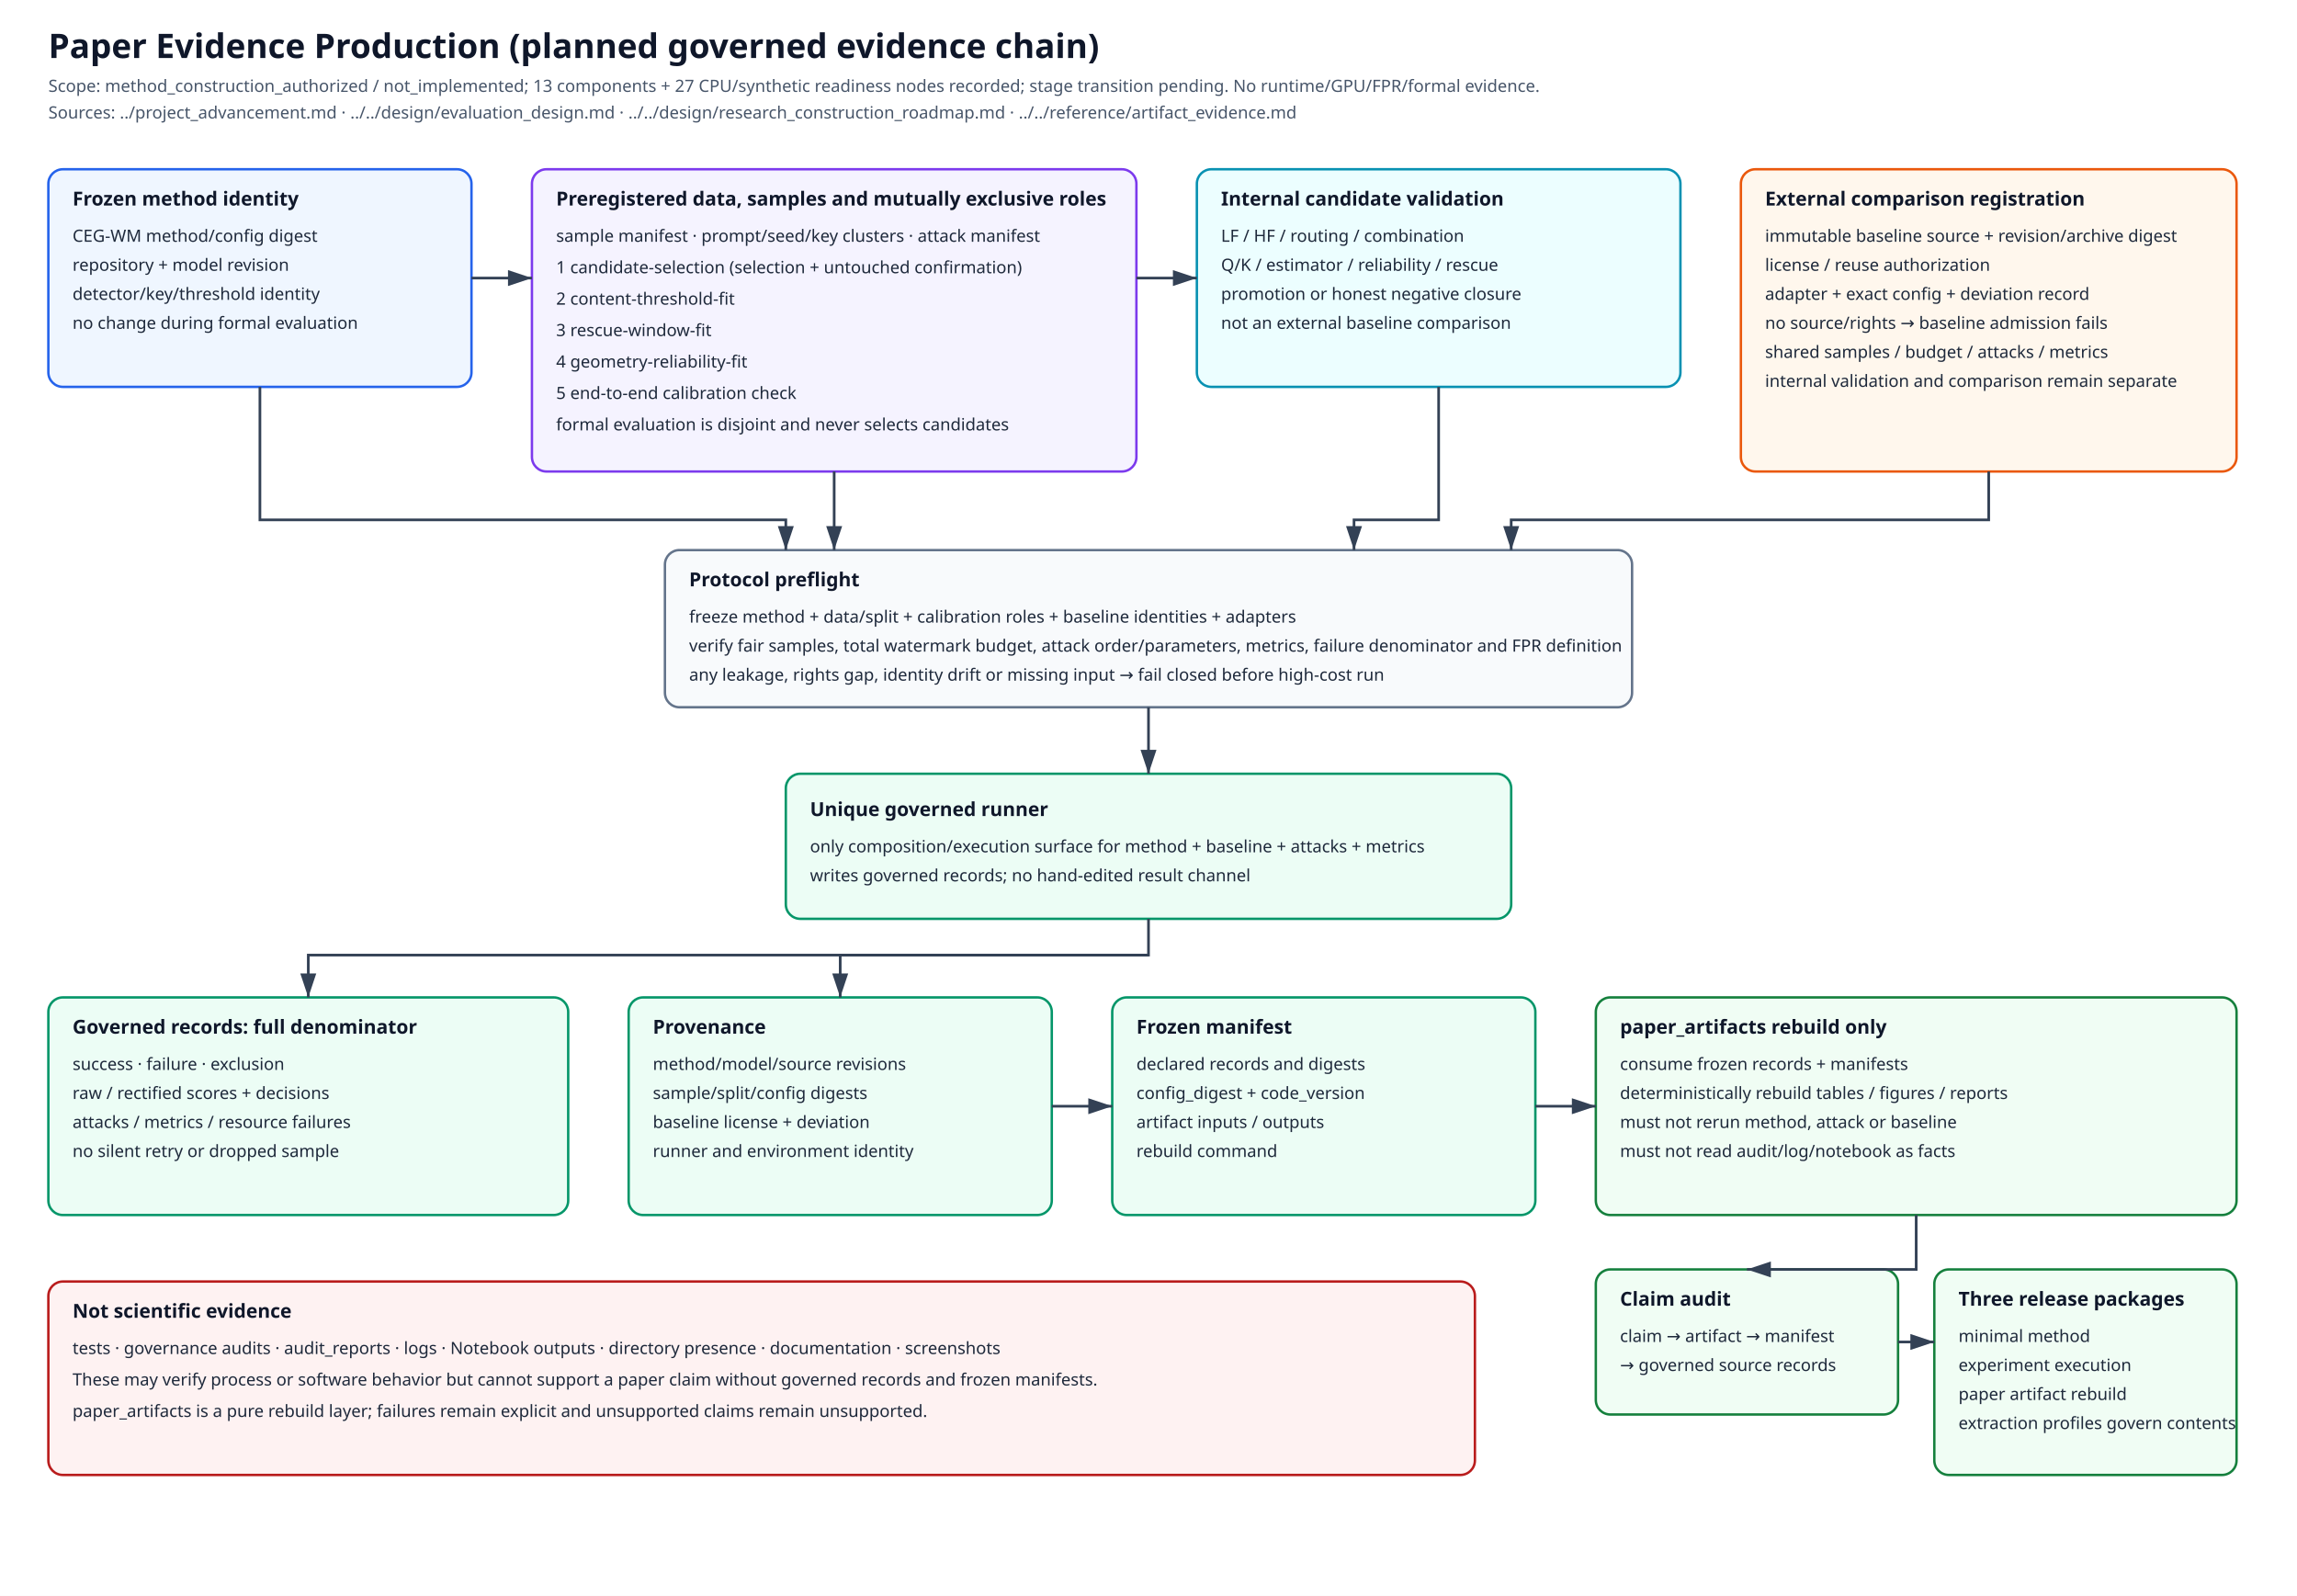
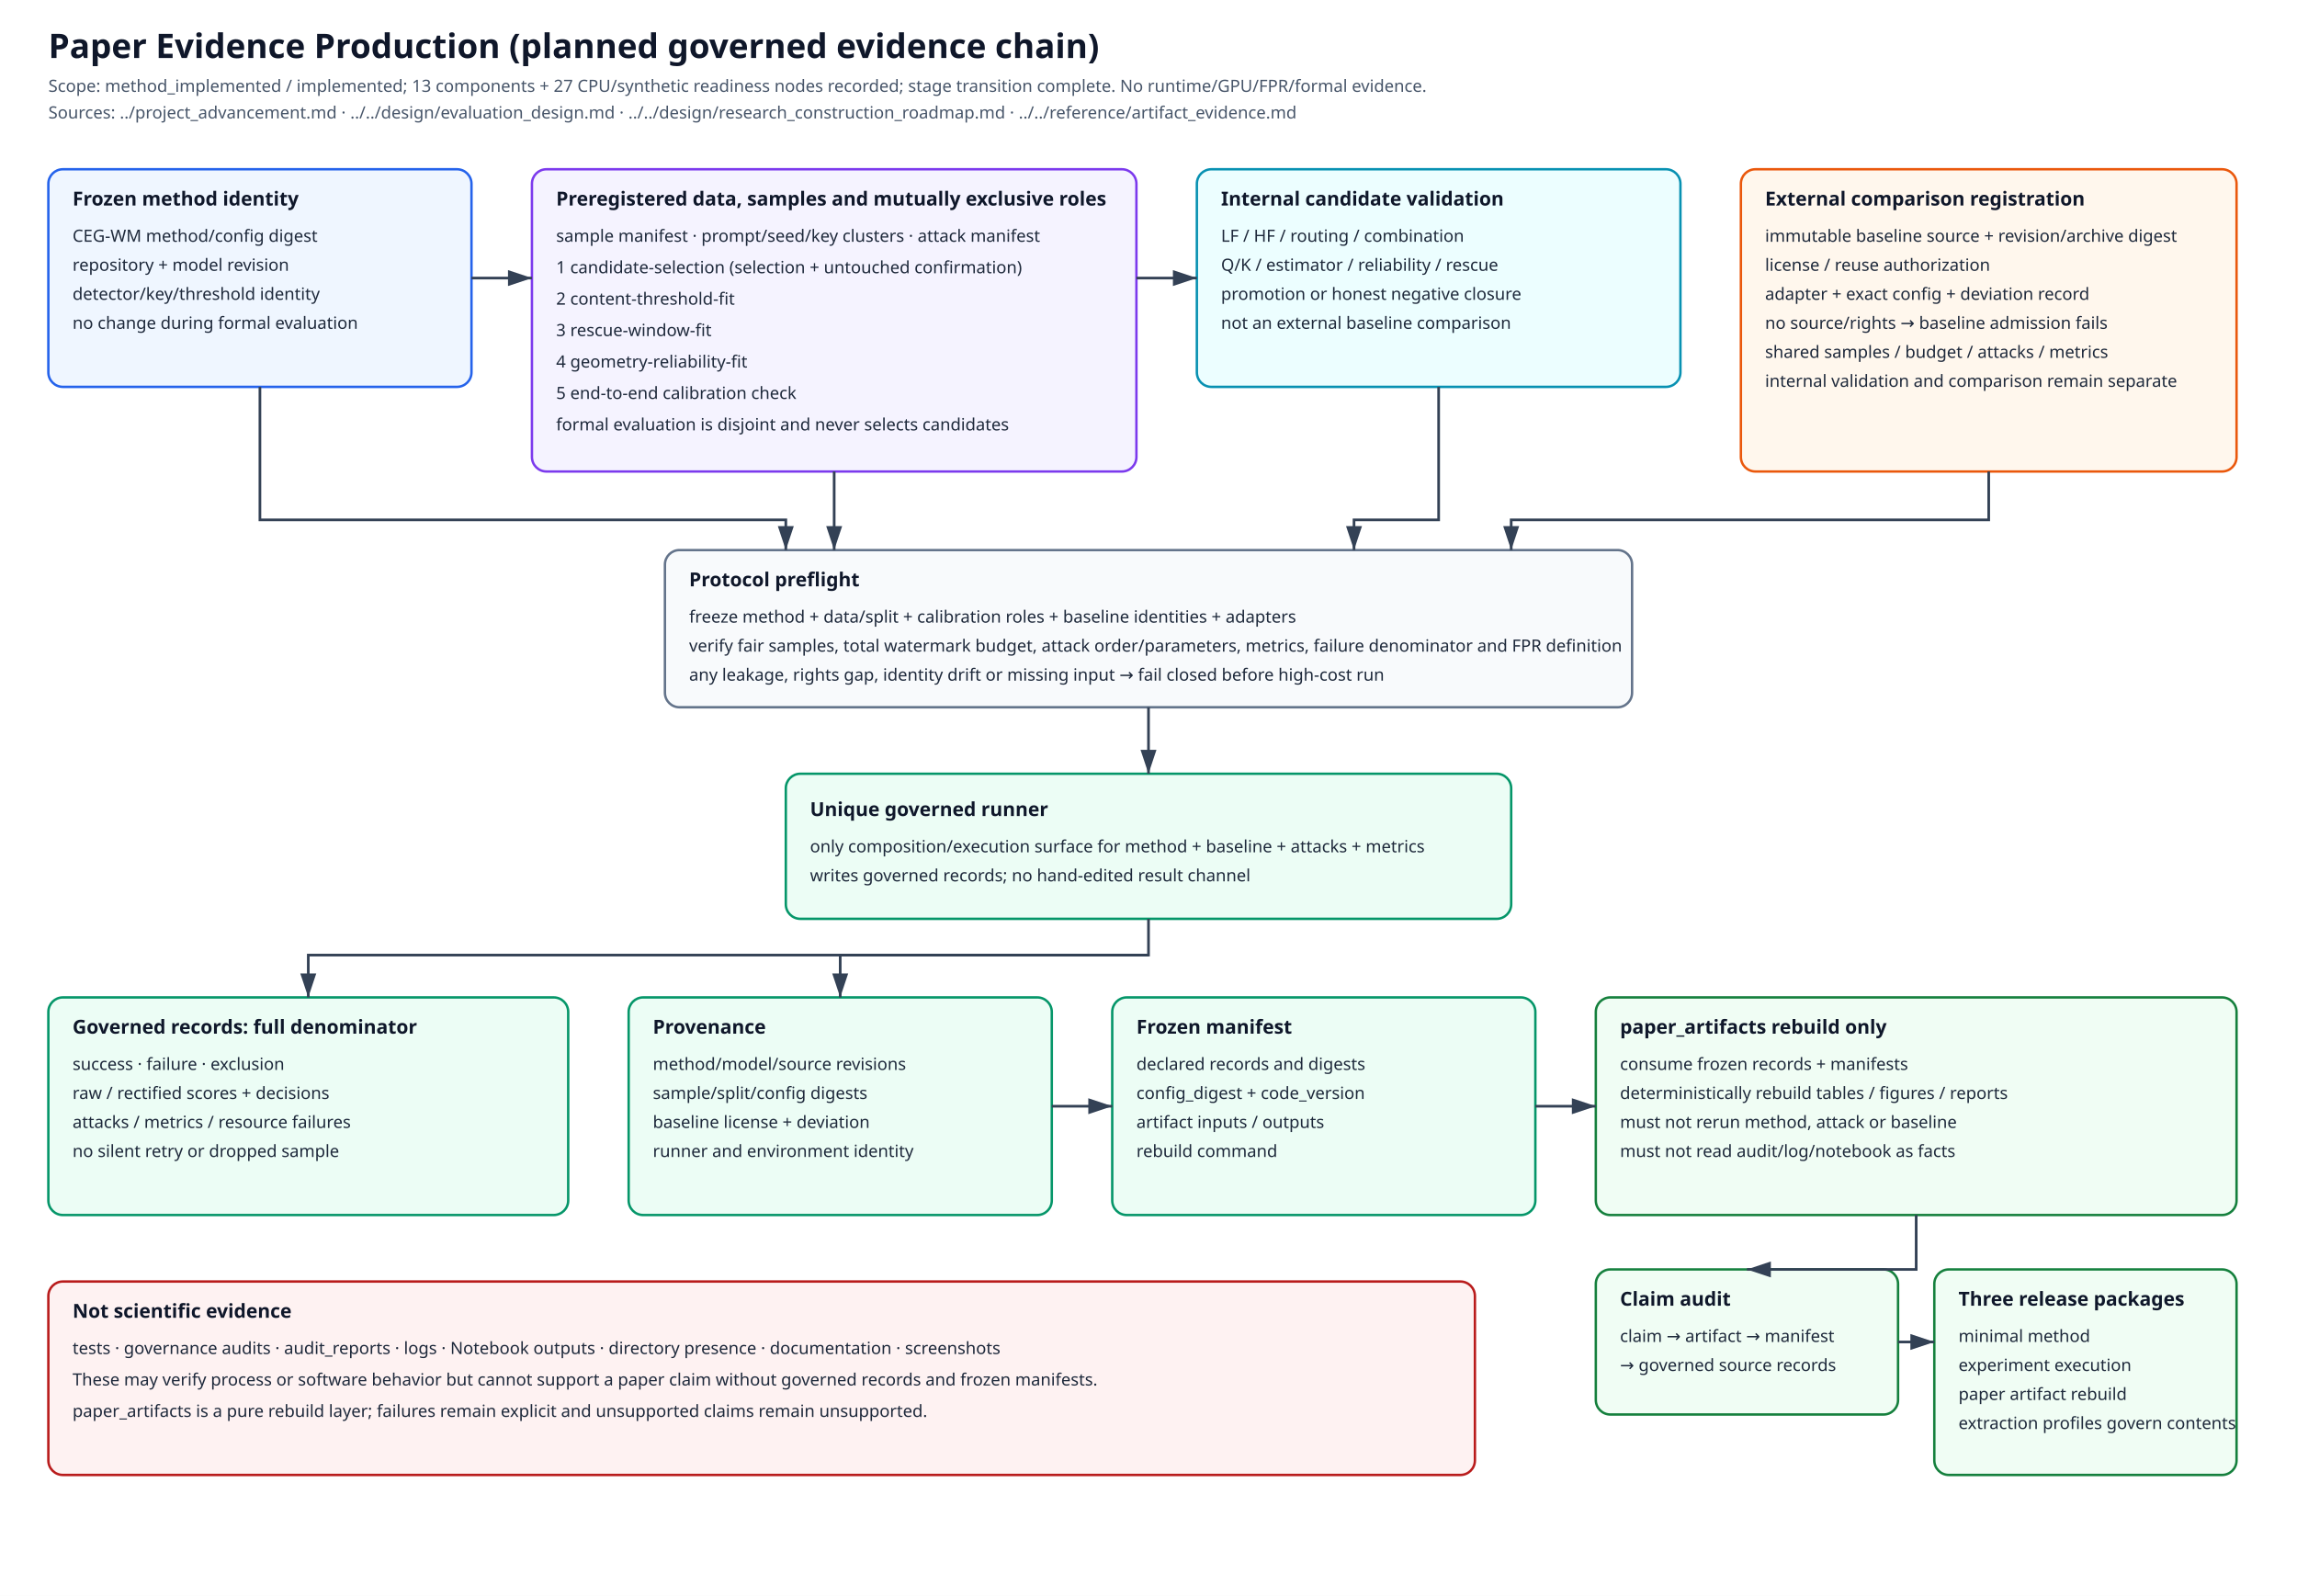
<svg xmlns="http://www.w3.org/2000/svg" width="1900" height="1320" viewBox="0 0 1900 1320">
  <defs>
    <marker id="arrow" markerWidth="10" markerHeight="10" refX="9" refY="3" orient="auto">
      <path d="M0,0 L9,3 L0,6 Z" fill="#334155" />
    </marker>
    <style>
      .title{font:700 28px sans-serif;fill:#0f172a}.sub{font:14px sans-serif;fill:#475569}.hdr{font:700 16px sans-serif;fill:#0f172a}
      .txt{font:14px sans-serif;fill:#1e293b}.small{font:12px sans-serif;fill:#334155}
      .box{fill:#f8fafc;stroke:#64748b;stroke-width:2;rx:12}.method{fill:#eff6ff;stroke:#2563eb;stroke-width:2;rx:12}
      .data{fill:#f5f3ff;stroke:#7c3aed;stroke-width:2;rx:12}.internal{fill:#ecfeff;stroke:#0891b2;stroke-width:2;rx:12}
      .external{fill:#fff7ed;stroke:#ea580c;stroke-width:2;rx:12}.record{fill:#ecfdf5;stroke:#059669;stroke-width:2;rx:12}
      .artifact{fill:#f0fdf4;stroke:#15803d;stroke-width:2;rx:12}.fail{fill:#fef2f2;stroke:#b91c1c;stroke-width:2;rx:12}
      .flow{fill:none;stroke:#334155;stroke-width:2.2;marker-end:url(#arrow)}.dash{fill:none;stroke:#64748b;stroke-width:2;stroke-dasharray:8 6;marker-end:url(#arrow)}
    </style>
  </defs>
  <rect width="1900" height="1320" fill="#fff" />
  <text x="40" y="48" class="title">Paper Evidence Production (planned governed evidence chain)</text>
-   <text x="40" y="76" class="sub">Scope: method_construction_authorized / not_implemented; 13 components + 27 CPU/synthetic readiness nodes recorded; stage transition pending. No runtime/GPU/FPR/formal evidence.</text>
+   <text x="40" y="76" class="sub">Scope: method_implemented / implemented; 13 components + 27 CPU/synthetic readiness nodes recorded; stage transition complete. No runtime/GPU/FPR/formal evidence.</text>
  <text x="40" y="98" class="sub">Sources: ../project_advancement.md · ../../design/evaluation_design.md · ../../design/research_construction_roadmap.md · ../../reference/artifact_evidence.md</text>
  <rect x="40" y="140" width="350" height="180" class="method" />
  <text x="60" y="170" class="hdr">Frozen method identity</text>
  <text x="60" y="200" class="txt">
    <tspan x="60">CEG-WM method/config digest</tspan>
    <tspan x="60" dy="24">repository + model revision</tspan>
    <tspan x="60" dy="24">detector/key/threshold identity</tspan>
    <tspan x="60" dy="24">no change during formal evaluation</tspan>
  </text>
  <rect x="440" y="140" width="500" height="250" class="data" />
  <text x="460" y="170" class="hdr">Preregistered data, samples and mutually exclusive roles</text>
  <text x="460" y="200" class="txt">
    <tspan x="460">sample manifest · prompt/seed/key clusters · attack manifest</tspan>
    <tspan x="460" dy="26">1 candidate-selection (selection + untouched confirmation)</tspan>
    <tspan x="460" dy="26">2 content-threshold-fit</tspan>
    <tspan x="460" dy="26">3 rescue-window-fit</tspan>
    <tspan x="460" dy="26">4 geometry-reliability-fit</tspan>
    <tspan x="460" dy="26">5 end-to-end calibration check</tspan>
    <tspan x="460" dy="26">formal evaluation is disjoint and never selects candidates</tspan>
  </text>
  <rect x="990" y="140" width="400" height="180" class="internal" />
  <text x="1010" y="170" class="hdr">Internal candidate validation</text>
  <text x="1010" y="200" class="txt">
    <tspan x="1010">LF / HF / routing / combination</tspan>
    <tspan x="1010" dy="24">Q/K / estimator / reliability / rescue</tspan>
    <tspan x="1010" dy="24">promotion or honest negative closure</tspan>
    <tspan x="1010" dy="24">not an external baseline comparison</tspan>
  </text>
  <rect x="1440" y="140" width="410" height="250" class="external" />
  <text x="1460" y="170" class="hdr">External comparison registration</text>
  <text x="1460" y="200" class="txt">
    <tspan x="1460">immutable baseline source + revision/archive digest</tspan>
    <tspan x="1460" dy="24">license / reuse authorization</tspan>
    <tspan x="1460" dy="24">adapter + exact config + deviation record</tspan>
    <tspan x="1460" dy="24">no source/rights → baseline admission fails</tspan>
    <tspan x="1460" dy="24">shared samples / budget / attacks / metrics</tspan>
    <tspan x="1460" dy="24">internal validation and comparison remain separate</tspan>
  </text>
  <rect x="550" y="455" width="800" height="130" class="box" />
  <text x="570" y="485" class="hdr">Protocol preflight</text>
  <text x="570" y="515" class="txt">
    <tspan x="570">freeze method + data/split + calibration roles + baseline identities + adapters</tspan>
    <tspan x="570" dy="24">verify fair samples, total watermark budget, attack order/parameters, metrics, failure denominator and FPR definition</tspan>
    <tspan x="570" dy="24">any leakage, rights gap, identity drift or missing input → fail closed before high-cost run</tspan>
  </text>
  <rect x="650" y="640" width="600" height="120" class="record" />
  <text x="670" y="675" class="hdr">Unique governed runner</text>
  <text x="670" y="705" class="txt">
    <tspan x="670">only composition/execution surface for method + baseline + attacks + metrics</tspan>
    <tspan x="670" dy="24">writes governed records; no hand-edited result channel</tspan>
  </text>
  <rect x="40" y="825" width="430" height="180" class="record" />
  <text x="60" y="855" class="hdr">Governed records: full denominator</text>
  <text x="60" y="885" class="txt">
    <tspan x="60">success · failure · exclusion</tspan>
    <tspan x="60" dy="24">raw / rectified scores + decisions</tspan>
    <tspan x="60" dy="24">attacks / metrics / resource failures</tspan>
    <tspan x="60" dy="24">no silent retry or dropped sample</tspan>
  </text>
  <rect x="520" y="825" width="350" height="180" class="record" />
  <text x="540" y="855" class="hdr">Provenance</text>
  <text x="540" y="885" class="txt">
    <tspan x="540">method/model/source revisions</tspan>
    <tspan x="540" dy="24">sample/split/config digests</tspan>
    <tspan x="540" dy="24">baseline license + deviation</tspan>
    <tspan x="540" dy="24">runner and environment identity</tspan>
  </text>
  <rect x="920" y="825" width="350" height="180" class="record" />
  <text x="940" y="855" class="hdr">Frozen manifest</text>
  <text x="940" y="885" class="txt">
    <tspan x="940">declared records and digests</tspan>
    <tspan x="940" dy="24">config_digest + code_version</tspan>
    <tspan x="940" dy="24">artifact inputs / outputs</tspan>
    <tspan x="940" dy="24">rebuild command</tspan>
  </text>
  <rect x="1320" y="825" width="530" height="180" class="artifact" />
  <text x="1340" y="855" class="hdr">paper_artifacts rebuild only</text>
  <text x="1340" y="885" class="txt">
    <tspan x="1340">consume frozen records + manifests</tspan>
    <tspan x="1340" dy="24">deterministically rebuild tables / figures / reports</tspan>
    <tspan x="1340" dy="24">must not rerun method, attack or baseline</tspan>
    <tspan x="1340" dy="24">must not read audit/log/notebook as facts</tspan>
  </text>
  <rect x="1320" y="1050" width="250" height="120" class="artifact" />
  <text x="1340" y="1080" class="hdr">Claim audit</text>
  <text x="1340" y="1110" class="txt">
    <tspan x="1340">claim → artifact → manifest</tspan>
    <tspan x="1340" dy="24">→ governed source records</tspan>
  </text>
  <rect x="1600" y="1050" width="250" height="170" class="artifact" />
  <text x="1620" y="1080" class="hdr">Three release packages</text>
  <text x="1620" y="1110" class="txt">
    <tspan x="1620">minimal method</tspan>
    <tspan x="1620" dy="24">experiment execution</tspan>
    <tspan x="1620" dy="24">paper artifact rebuild</tspan>
    <tspan x="1620" dy="24">extraction profiles govern contents</tspan>
  </text>
  <rect x="40" y="1060" width="1180" height="160" class="fail" />
  <text x="60" y="1090" class="hdr">Not scientific evidence</text>
  <text x="60" y="1120" class="txt">
    <tspan x="60">tests · governance audits · audit_reports · logs · Notebook outputs · directory presence · documentation · screenshots</tspan>
    <tspan x="60" dy="26">These may verify process or software behavior but cannot support a paper claim without governed records and frozen manifests.</tspan>
    <tspan x="60" dy="26">paper_artifacts is a pure rebuild layer; failures remain explicit and unsupported claims remain unsupported.</tspan>
  </text>
  <path d="M390 230 H440" class="flow" />
  <path d="M940 230 H990" class="flow" />
  <path d="M215 320 V430 H650 V455" class="flow" />
  <path d="M690 390 V455" class="flow" />
  <path d="M1190 320 V430 H1120 V455" class="flow" />
  <path d="M1645 390 V430 H1250 V455" class="flow" />
  <path d="M950 585 V640" class="flow" />
  <path d="M950 760 V790 H255 V825" class="flow" />
  <path d="M950 790 H695 V825" class="flow" />
  <path d="M870 915 H920" class="flow" />
  <path d="M1270 915 H1320" class="flow" />
  <path d="M1585 1005 V1050 H1445" class="flow" />
  <path d="M1570 1110 H1600" class="flow" />
</svg>
